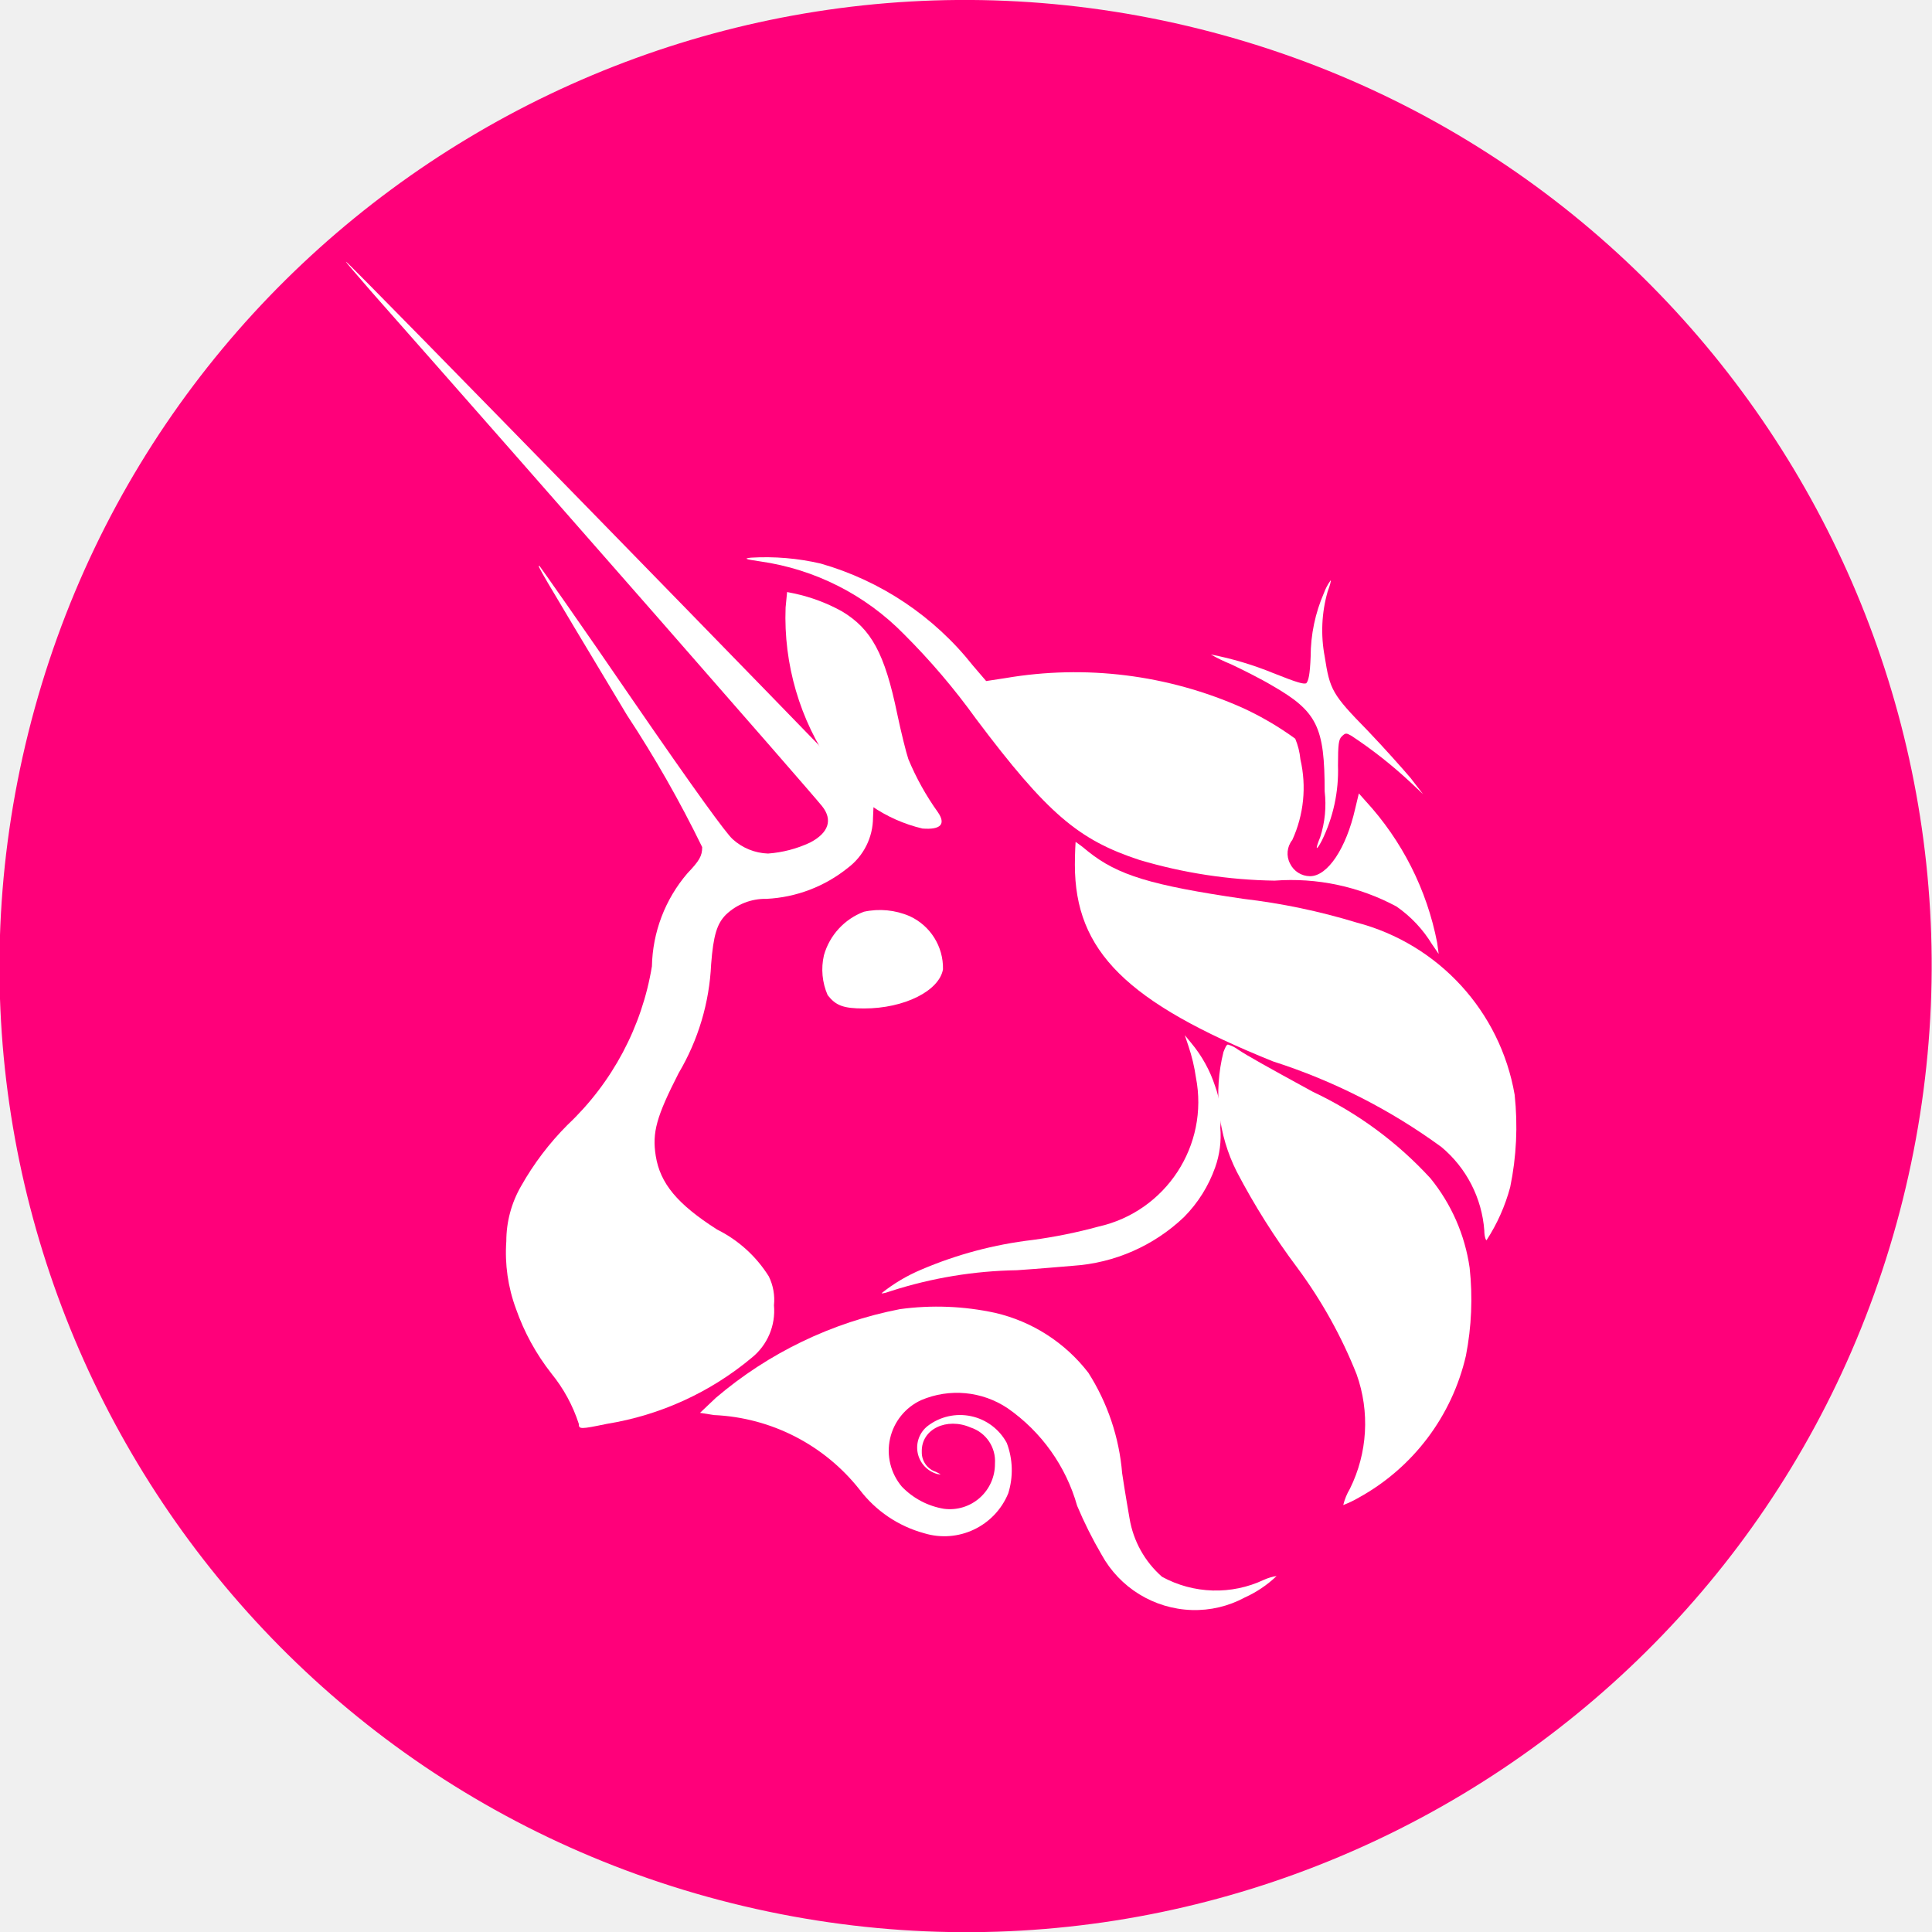
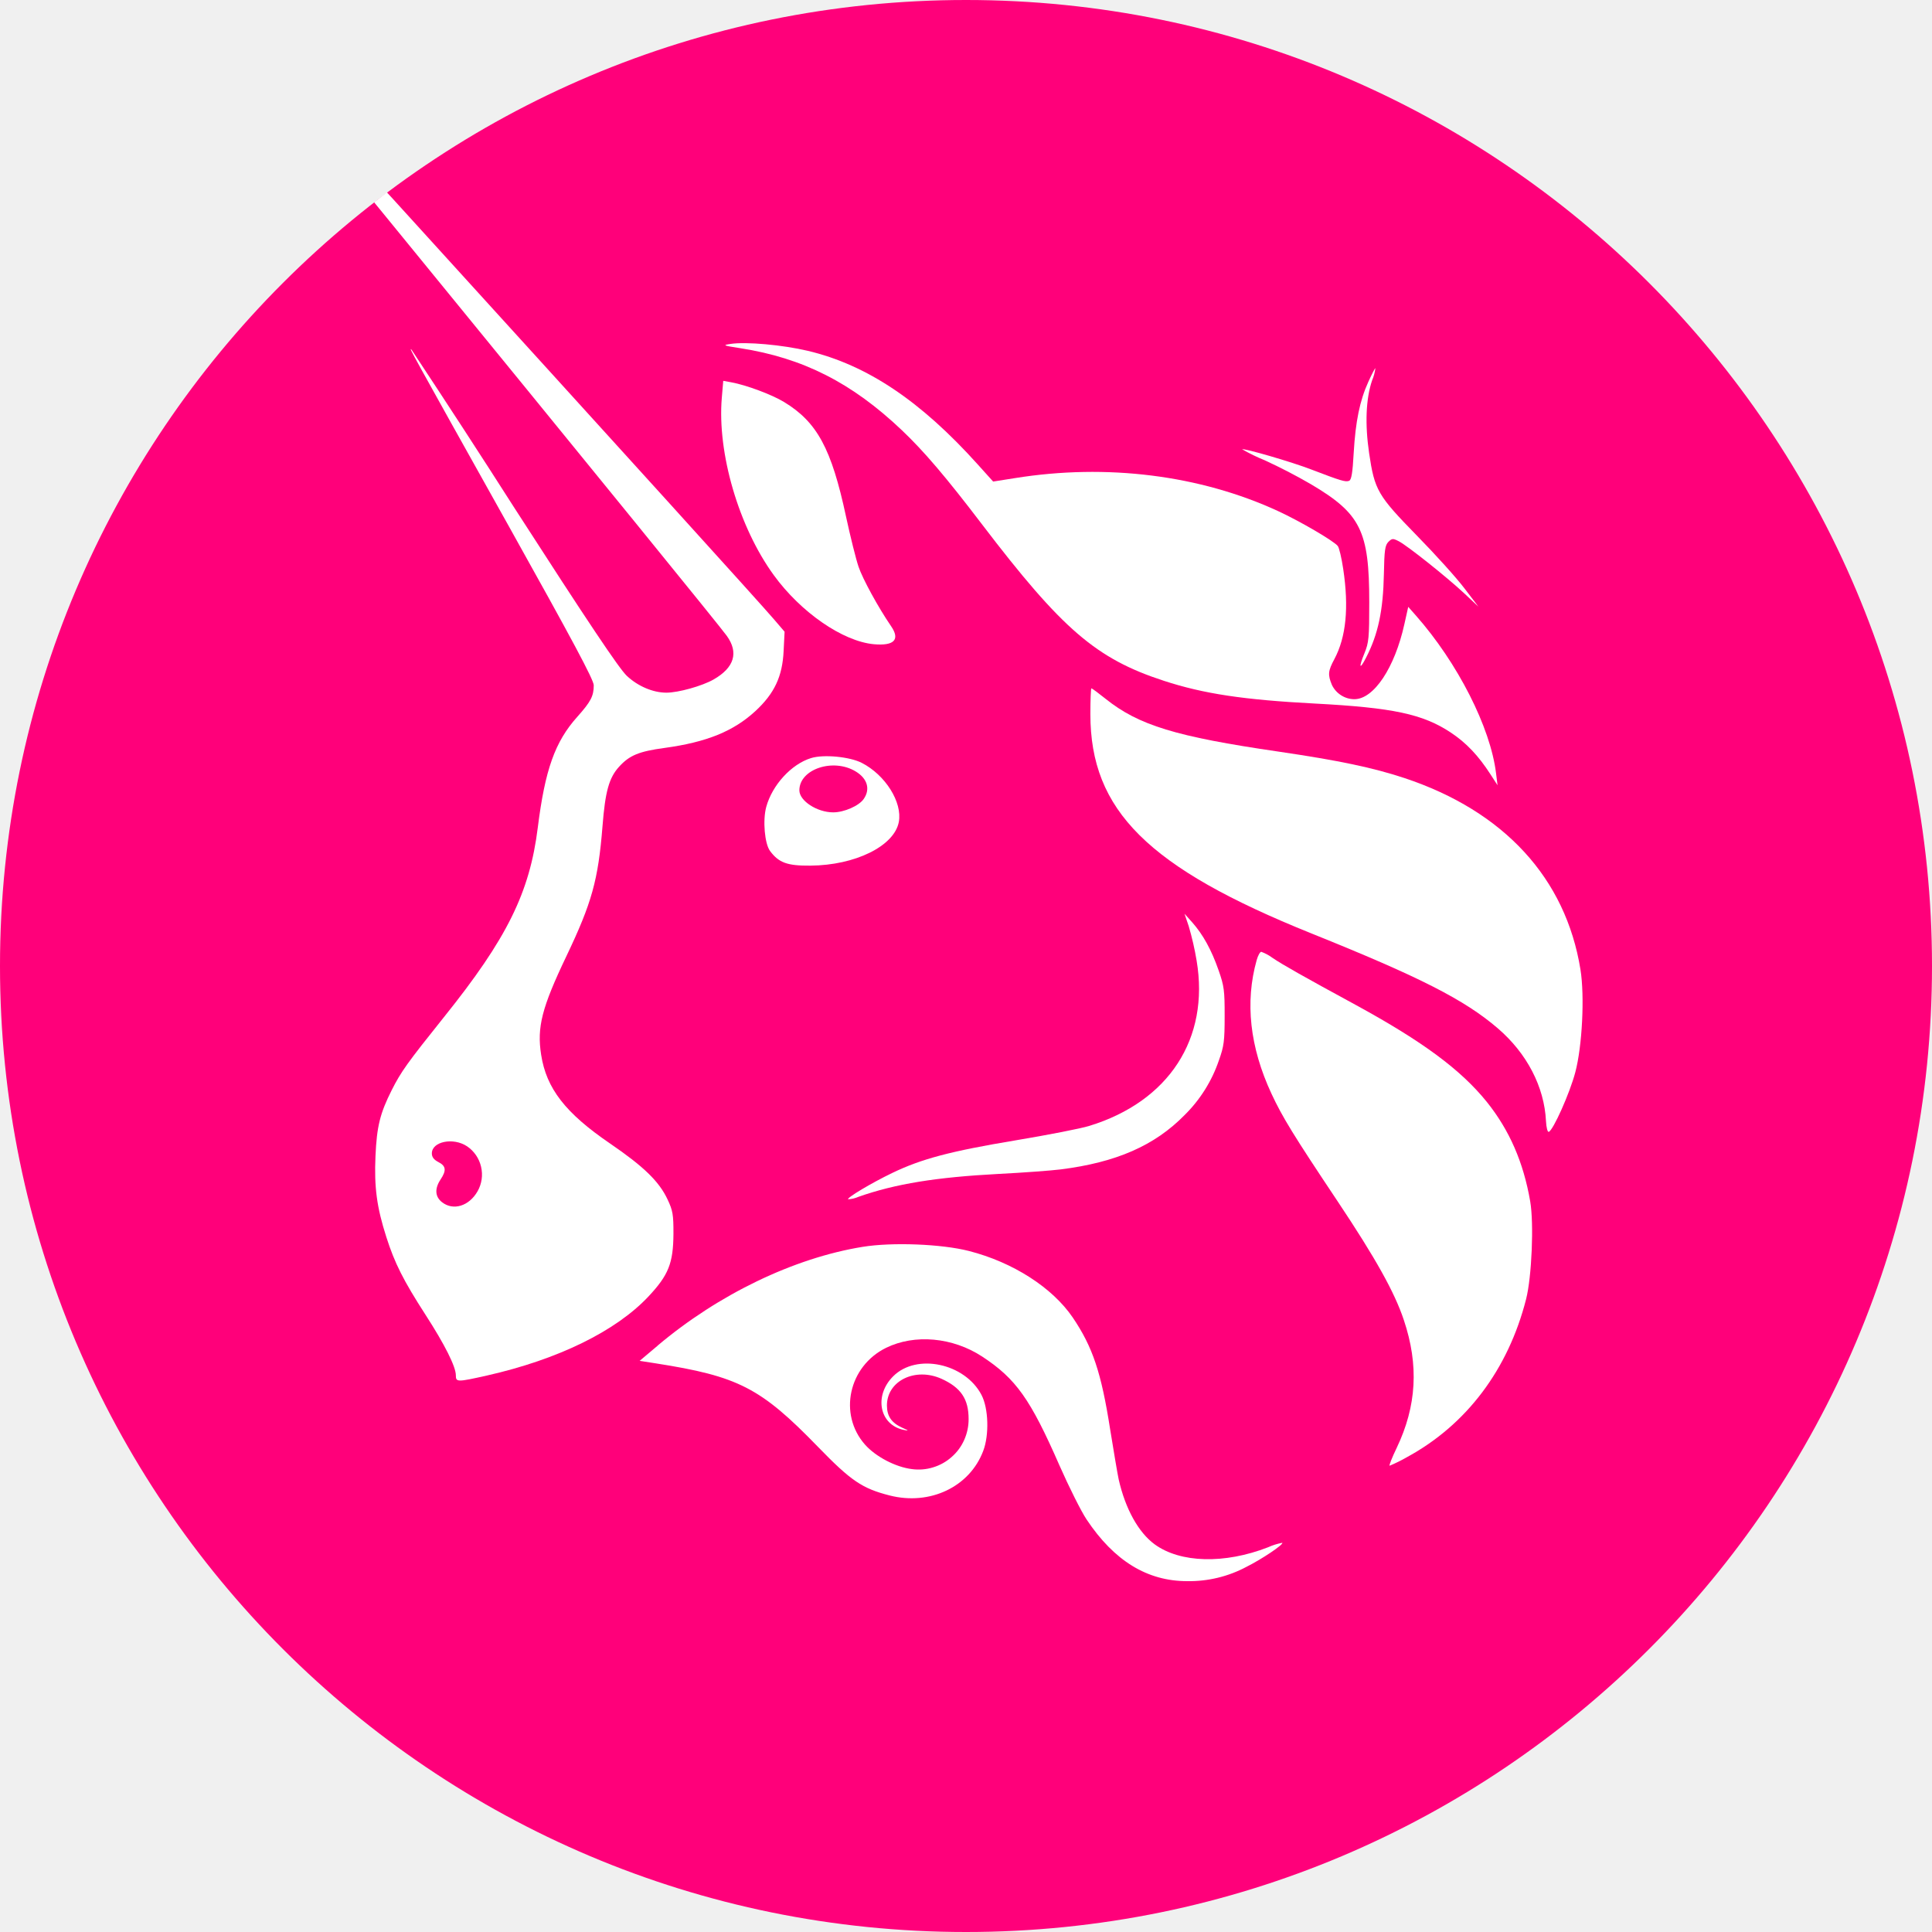
- <svg xmlns="http://www.w3.org/2000/svg" height="40.005" viewBox="0 0 40 40.005" width="40">
-   <path d="m0 .005h40v40h-40z" fill="none" />
-   <path d="m39.4 24.842a20 20 0 1 1 -14.564-24.242 20 20 0 0 1 14.564 24.242z" fill="#ff007a" transform="translate(0 -.001)" />
-   <g fill="#fff" transform="translate(7.167 5.42)">
-     <path d="m64.463 43.591c-.321-.046-.337-.061-.184-.077a5.049 5.049 0 0 1 1.439.122 6.186 6.186 0 0 1 3.153 2.112l.275.321.4-.061a8.535 8.535 0 0 1 4.9.612 6.345 6.345 0 0 1 1.1.643 1.479 1.479 0 0 1 .107.429 2.6 2.6 0 0 1 -.168 1.668.448.448 0 0 0 -.046.49.461.461 0 0 0 .413.26c.367 0 .75-.582.934-1.393l.077-.321.137.154a6.027 6.027 0 0 1 1.485 2.939l.031.23-.138-.2a2.584 2.584 0 0 0 -.735-.781 4.6 4.6 0 0 0 -2.525-.536 10.348 10.348 0 0 1 -2.8-.429c-1.255-.413-1.9-.949-3.383-2.923a14.069 14.069 0 0 0 -1.485-1.745 5.192 5.192 0 0 0 -2.987-1.514z" transform="translate(-55.893 -37.387)" />
-     <path d="m129.061 48.077a3.31 3.31 0 0 1 .275-1.316 1.055 1.055 0 0 1 .138-.26c.015 0-.015.107-.061.23a2.923 2.923 0 0 0 -.061 1.347c.107.689.153.781.888 1.531.337.352.735.8.888.98l.26.337-.26-.245a9.316 9.316 0 0 0 -1.224-.964c-.107-.061-.122-.061-.2.015-.061.061-.077.153-.077.6a3.279 3.279 0 0 1 -.337 1.561c-.122.23-.138.184-.031-.077a2.231 2.231 0 0 0 .092-.949c0-1.332-.153-1.653-1.087-2.189-.23-.138-.628-.337-.857-.444a3.39 3.39 0 0 1 -.413-.2 6.839 6.839 0 0 1 1.286.383c.536.214.628.23.689.214.046-.049.077-.172.092-.554z" transform="translate(-109.089 -39.902)" />
-     <path d="m64.694 51.712a5.408 5.408 0 0 1 -.964-3.291l.031-.321.153.031a3.592 3.592 0 0 1 .98.367c.612.367.888.872 1.148 2.128.077.367.184.8.23.934a5.526 5.526 0 0 0 .612 1.1c.168.245.061.367-.321.337a3.136 3.136 0 0 1 -1.869-1.285z" transform="translate(-54.63 -41.261)" />
-     <path d="m112.7 90.046c-3.031-1.224-4.1-2.281-4.1-4.071 0-.26.015-.474.015-.474a2.875 2.875 0 0 1 .26.2c.612.49 1.3.7 3.214.98a13.332 13.332 0 0 1 2.342.49 4.471 4.471 0 0 1 3.275 3.566 6.191 6.191 0 0 1 -.092 1.913 3.837 3.837 0 0 1 -.49 1.1c-.015 0-.046-.077-.046-.2a2.491 2.491 0 0 0 -.888-1.73 12.232 12.232 0 0 0 -3.49-1.774z" transform="translate(-93.51 -73.489)" />
-     <path d="m85.4 113.672a3.626 3.626 0 0 0 -.153-.643l-.077-.23.138.168a2.7 2.7 0 0 1 .49.888 1.91 1.91 0 0 1 .107.857 1.953 1.953 0 0 1 -.107.827 2.77 2.77 0 0 1 -.643 1.025 3.684 3.684 0 0 1 -2.3 1.01c-.184.015-.7.061-1.163.092a8.978 8.978 0 0 0 -2.6.429c-.092.031-.184.061-.2.046a3.467 3.467 0 0 1 .827-.49 8.33 8.33 0 0 1 2.3-.612 10.491 10.491 0 0 0 1.362-.276 2.646 2.646 0 0 0 2.019-3.091z" transform="translate(-67.804 -96.784)" />
-     <path d="m128.353 120.033a3.572 3.572 0 0 1 -.275-2.48c.031-.077.061-.153.092-.153a.659.659 0 0 1 .214.107c.184.122.566.337 1.546.872a7.817 7.817 0 0 1 2.434 1.791 3.785 3.785 0 0 1 .811 1.852 6.072 6.072 0 0 1 -.077 1.821 4.512 4.512 0 0 1 -2.219 2.939 2.126 2.126 0 0 1 -.321.153 1.217 1.217 0 0 1 .138-.337 3.038 3.038 0 0 0 .138-2.372 9.747 9.747 0 0 0 -1.224-2.2 14.541 14.541 0 0 1 -1.257-1.993z" transform="translate(-109.911 -101.191)" />
-     <path d="m54.221 154.746a8.32 8.32 0 0 1 3.811-1.837 5.672 5.672 0 0 1 1.974.077 3.408 3.408 0 0 1 1.929 1.24 4.571 4.571 0 0 1 .7 2.082c.061.413.138.842.153.934a2.054 2.054 0 0 0 .673 1.209 2.329 2.329 0 0 0 2.112.061 1.029 1.029 0 0 1 .26-.077 2.346 2.346 0 0 1 -.658.444 2.167 2.167 0 0 1 -1.1.26 2.21 2.21 0 0 1 -1.867-1.148 8.606 8.606 0 0 1 -.505-1.01 3.681 3.681 0 0 0 -1.439-2.02 1.886 1.886 0 0 0 -1.791-.168 1.153 1.153 0 0 0 -.4 1.791 1.565 1.565 0 0 0 .872.459.934.934 0 0 0 1.056-.934.733.733 0 0 0 -.505-.75c-.49-.214-1.025.031-1.01.505a.421.421 0 0 0 .291.413c.122.061.122.061.031.046a.568.568 0 0 1 -.2-.995 1.1 1.1 0 0 1 1.638.352 1.6 1.6 0 0 1 .031 1.041 1.431 1.431 0 0 1 -1.745.827 2.5 2.5 0 0 1 -1.332-.9 4.067 4.067 0 0 0 -3.015-1.546l-.291-.046z" transform="translate(-46.566 -131.221)" />
-     <path d="m.517.613c3.566 4.038 9.061 10.315 9.336 10.657.23.285.138.556-.245.756a2.474 2.474 0 0 1 -.872.228 1.145 1.145 0 0 1 -.735-.3c-.138-.128-.735-.942-2.082-2.9-1.025-1.5-1.9-2.739-1.913-2.753-.061-.029-.061-.029 1.806 3.081a24.4 24.4 0 0 1 1.561 2.739c0 .185-.061.285-.306.542a3.051 3.051 0 0 0 -.735 1.926 5.813 5.813 0 0 1 -1.745 3.281 5.875 5.875 0 0 0 -.964 1.27 2.284 2.284 0 0 0 -.306 1.141 3.345 3.345 0 0 0 .2 1.4 4.649 4.649 0 0 0 .735 1.341 3.23 3.23 0 0 1 .566 1.041c0 .114.031.114.582 0a6.229 6.229 0 0 0 3-1.37 1.247 1.247 0 0 0 .459-1.084 1.1 1.1 0 0 0 -.107-.6 2.66 2.66 0 0 0 -1.071-.97c-.827-.528-1.179-.956-1.27-1.526-.077-.485.015-.813.474-1.712a4.854 4.854 0 0 0 .673-2.254c.046-.6.122-.842.306-1.027a1.18 1.18 0 0 1 .842-.328 2.913 2.913 0 0 0 1.684-.642 1.306 1.306 0 0 0 .52-1.041l.015-.328-.2-.2c-.719-.766-10.683-10.981-10.725-10.981-.019 0 .226.271.517.613zm4.699 20.287a.565.565 0 0 0 -.2-.785c-.26-.157-.658-.086-.658.128a.148.148 0 0 0 .122.143c.138.071.153.143.046.3s-.107.3.031.4a.453.453 0 0 0 .659-.186z" />
-     <path d="m69.854 93.693a1.359 1.359 0 0 0 -.827.9 1.319 1.319 0 0 0 .077.827c.168.214.321.276.75.276.842 0 1.561-.367 1.638-.811a1.183 1.183 0 0 0 -.689-1.1 1.556 1.556 0 0 0 -.949-.092zm.98.765a.344.344 0 0 0 -.153-.52c-.413-.26-1.041-.046-1.041.352 0 .2.321.413.628.413a.845.845 0 0 0 .565-.245z" transform="translate(-59.133 -80.234)" />
+ <svg xmlns="http://www.w3.org/2000/svg" width="40" height="40" viewBox="0 0 40 40" fill="none">
+   <g clip-path="url(#clip0_1218_24150)">
+     <path d="M20 40C31.046 40 40 31.046 40 20C40 8.954 31.046 0 20 0C8.954 0 0 8.954 0 20C0 31.046 8.954 40 20 40Z" fill="#FF007A" />
+     <path d="M15.326 7.209C14.97 7.154 14.955 7.146 15.123 7.121C15.444 7.071 16.204 7.14 16.727 7.264C17.949 7.555 19.06 8.299 20.247 9.62L20.562 9.97L21.012 9.899C22.913 9.593 24.846 9.836 26.462 10.582C26.907 10.787 27.609 11.196 27.696 11.303C27.725 11.335 27.776 11.551 27.81 11.781C27.93 12.578 27.87 13.188 27.628 13.644C27.495 13.891 27.488 13.969 27.576 14.181C27.618 14.269 27.684 14.343 27.766 14.395C27.849 14.448 27.944 14.476 28.041 14.476C28.444 14.476 28.876 13.826 29.076 12.923L29.156 12.564L29.314 12.743C30.179 13.723 30.858 15.059 30.974 16.009L31.005 16.258L30.859 16.032C30.609 15.645 30.359 15.38 30.036 15.166C29.456 14.783 28.843 14.652 27.218 14.566C25.75 14.489 24.919 14.364 24.096 14.095C22.695 13.639 21.989 13.03 20.324 10.846C19.585 9.876 19.128 9.34 18.674 8.909C17.64 7.926 16.625 7.411 15.326 7.209Z" fill="white" />
+     <path d="M28.027 9.375C28.065 8.725 28.152 8.296 28.33 7.905C28.4 7.75 28.466 7.623 28.476 7.623C28.465 7.71 28.442 7.796 28.407 7.878C28.279 8.258 28.258 8.778 28.346 9.381C28.459 10.149 28.524 10.259 29.334 11.088C29.715 11.476 30.157 11.966 30.317 12.178L30.609 12.56L30.317 12.286C29.961 11.953 29.141 11.299 28.96 11.206C28.839 11.144 28.82 11.145 28.745 11.219C28.676 11.289 28.661 11.391 28.652 11.88C28.637 12.64 28.534 13.13 28.282 13.618C28.148 13.88 28.126 13.825 28.249 13.526C28.34 13.304 28.349 13.206 28.349 12.47C28.349 10.99 28.172 10.635 27.141 10.025C26.831 9.845 26.512 9.68 26.186 9.53C26.025 9.465 25.869 9.389 25.719 9.303C25.747 9.274 26.753 9.566 27.156 9.723C27.759 9.954 27.858 9.984 27.931 9.955C27.98 9.936 28.004 9.794 28.027 9.375ZM16.019 11.906C15.295 10.91 14.848 9.381 14.944 8.239L14.974 7.885L15.139 7.915C15.449 7.971 15.982 8.17 16.233 8.323C16.918 8.739 17.215 9.288 17.516 10.695C17.605 11.108 17.721 11.574 17.775 11.733C17.86 11.986 18.185 12.58 18.45 12.966C18.64 13.244 18.512 13.375 18.093 13.338C17.45 13.279 16.58 12.679 16.019 11.906ZM27.15 19.325C23.766 17.963 22.575 16.78 22.575 14.785C22.575 14.491 22.585 14.251 22.596 14.251C22.609 14.251 22.74 14.348 22.887 14.466C23.574 15.016 24.343 15.251 26.469 15.561C27.72 15.745 28.425 15.893 29.075 16.108C31.14 16.793 32.417 18.183 32.722 20.075C32.81 20.625 32.759 21.656 32.615 22.2C32.502 22.63 32.156 23.404 32.065 23.434C32.04 23.441 32.015 23.345 32.008 23.211C31.973 22.501 31.614 21.809 31.01 21.29C30.324 20.701 29.404 20.231 27.15 19.325ZM24.775 19.89C24.735 19.649 24.68 19.41 24.611 19.175L24.524 18.918L24.685 19.098C24.906 19.348 25.082 19.665 25.23 20.09C25.344 20.414 25.356 20.51 25.355 21.036C25.355 21.554 25.341 21.661 25.236 21.954C25.09 22.383 24.846 22.771 24.523 23.089C23.904 23.719 23.11 24.066 21.962 24.211C21.762 24.236 21.183 24.279 20.671 24.305C19.384 24.373 18.538 24.51 17.776 24.778C17.708 24.808 17.634 24.826 17.559 24.83C17.529 24.799 18.046 24.49 18.475 24.284C19.079 23.993 19.679 23.834 21.025 23.61C21.69 23.499 22.378 23.365 22.551 23.311C24.199 22.806 25.046 21.504 24.775 19.89Z" fill="white" />
+     <path d="M26.325 22.645C25.875 21.679 25.773 20.745 26.019 19.875C26.045 19.782 26.088 19.706 26.113 19.706C26.197 19.737 26.277 19.78 26.349 19.834C26.556 19.974 26.971 20.209 28.078 20.811C29.459 21.565 30.246 22.149 30.783 22.814C31.251 23.398 31.541 24.062 31.681 24.872C31.76 25.331 31.714 26.435 31.596 26.898C31.225 28.355 30.361 29.5 29.131 30.168C29.015 30.235 28.895 30.294 28.771 30.346C28.754 30.346 28.819 30.18 28.918 29.975C29.33 29.11 29.379 28.267 29.065 27.33C28.874 26.756 28.483 26.055 27.694 24.872C26.776 23.497 26.551 23.13 26.325 22.645ZM13.616 27.859C14.873 26.799 16.434 26.046 17.858 25.815C18.47 25.715 19.493 25.755 20.06 25.9C20.97 26.133 21.785 26.655 22.209 27.276C22.621 27.884 22.8 28.414 22.984 29.591C23.059 30.056 23.138 30.523 23.161 30.629C23.299 31.239 23.57 31.727 23.905 31.973C24.436 32.361 25.353 32.385 26.253 32.035C26.347 31.992 26.446 31.961 26.548 31.942C26.58 31.975 26.128 32.279 25.808 32.439C25.43 32.641 25.007 32.743 24.579 32.736C23.754 32.736 23.069 32.318 22.498 31.461C22.385 31.293 22.133 30.789 21.935 30.34C21.333 28.965 21.035 28.545 20.335 28.086C19.724 27.686 18.938 27.615 18.346 27.905C17.569 28.286 17.353 29.28 17.909 29.909C18.13 30.159 18.543 30.375 18.88 30.416C19.027 30.436 19.177 30.424 19.319 30.38C19.461 30.337 19.592 30.264 19.703 30.165C19.815 30.067 19.904 29.946 19.964 29.81C20.024 29.674 20.055 29.527 20.054 29.379C20.054 28.964 19.894 28.729 19.494 28.547C18.948 28.301 18.36 28.589 18.363 29.102C18.364 29.321 18.459 29.459 18.679 29.559C18.82 29.621 18.823 29.628 18.708 29.604C18.206 29.499 18.089 28.895 18.493 28.494C18.976 28.011 19.978 28.224 20.321 28.881C20.466 29.157 20.483 29.709 20.356 30.041C20.075 30.785 19.253 31.175 18.419 30.962C17.851 30.817 17.62 30.661 16.936 29.956C15.748 28.731 15.286 28.494 13.571 28.226L13.243 28.175L13.618 27.859H13.616Z" fill="white" />
+     <path fill-rule="evenodd" clip-rule="evenodd" d="M7.745 4.188L7.865 4.334C12.5 10.009 14.895 12.954 15.047 13.164C15.297 13.511 15.204 13.822 14.774 14.068C14.535 14.204 14.043 14.341 13.797 14.341C13.519 14.341 13.205 14.207 12.976 13.991C12.815 13.838 12.164 12.865 10.66 10.531C9.956 9.428 9.242 8.331 8.52 7.24C8.459 7.183 8.46 7.184 10.543 10.91C11.85 13.25 12.293 14.076 12.293 14.188C12.293 14.412 12.23 14.53 11.953 14.84C11.49 15.356 11.284 15.936 11.134 17.136C10.966 18.483 10.496 19.433 9.191 21.059C8.429 22.011 8.304 22.186 8.11 22.57C7.867 23.052 7.801 23.324 7.774 23.934C7.745 24.579 7.801 24.996 7.999 25.613C8.171 26.152 8.351 26.51 8.811 27.223C9.209 27.839 9.438 28.296 9.438 28.475C9.438 28.617 9.465 28.617 10.081 28.479C11.555 28.146 12.751 27.56 13.425 26.843C13.841 26.399 13.939 26.154 13.943 25.545C13.944 25.148 13.93 25.064 13.822 24.835C13.648 24.462 13.329 24.152 12.626 23.672C11.705 23.043 11.312 22.535 11.204 21.839C11.114 21.267 11.217 20.864 11.727 19.796C12.254 18.691 12.385 18.221 12.474 17.108C12.53 16.387 12.609 16.104 12.816 15.876C13.031 15.639 13.226 15.557 13.76 15.485C14.63 15.366 15.184 15.141 15.639 14.723C16.034 14.357 16.199 14.006 16.224 13.479L16.244 13.079L16.023 12.821C15.705 12.451 13.079 9.554 8.142 4.126L8.01 3.983L7.745 4.189V4.188ZM9.887 24.665C9.975 24.511 10.001 24.329 9.96 24.156C9.92 23.984 9.817 23.832 9.67 23.733C9.385 23.543 8.941 23.633 8.941 23.88C8.941 23.955 8.982 24.01 9.076 24.059C9.235 24.14 9.246 24.233 9.122 24.419C8.996 24.609 9.006 24.776 9.151 24.89C9.384 25.073 9.712 24.971 9.887 24.665ZM16.793 15.695C16.384 15.82 15.988 16.254 15.864 16.707C15.789 16.984 15.831 17.47 15.944 17.62C16.125 17.863 16.301 17.926 16.776 17.922C17.706 17.916 18.514 17.517 18.609 17.019C18.686 16.61 18.33 16.044 17.841 15.794C17.589 15.666 17.052 15.615 16.793 15.695ZM17.88 16.545C18.024 16.341 17.96 16.12 17.718 15.973C17.253 15.689 16.55 15.922 16.55 16.363C16.55 16.58 16.916 16.819 17.251 16.819C17.476 16.819 17.781 16.685 17.88 16.545Z" fill="white" />
  </g>
+   <defs>
+     <clipPath id="clip0_1218_24150">
+       <rect width="40" height="40" fill="white" />
+     </clipPath>
+   </defs>
</svg>
